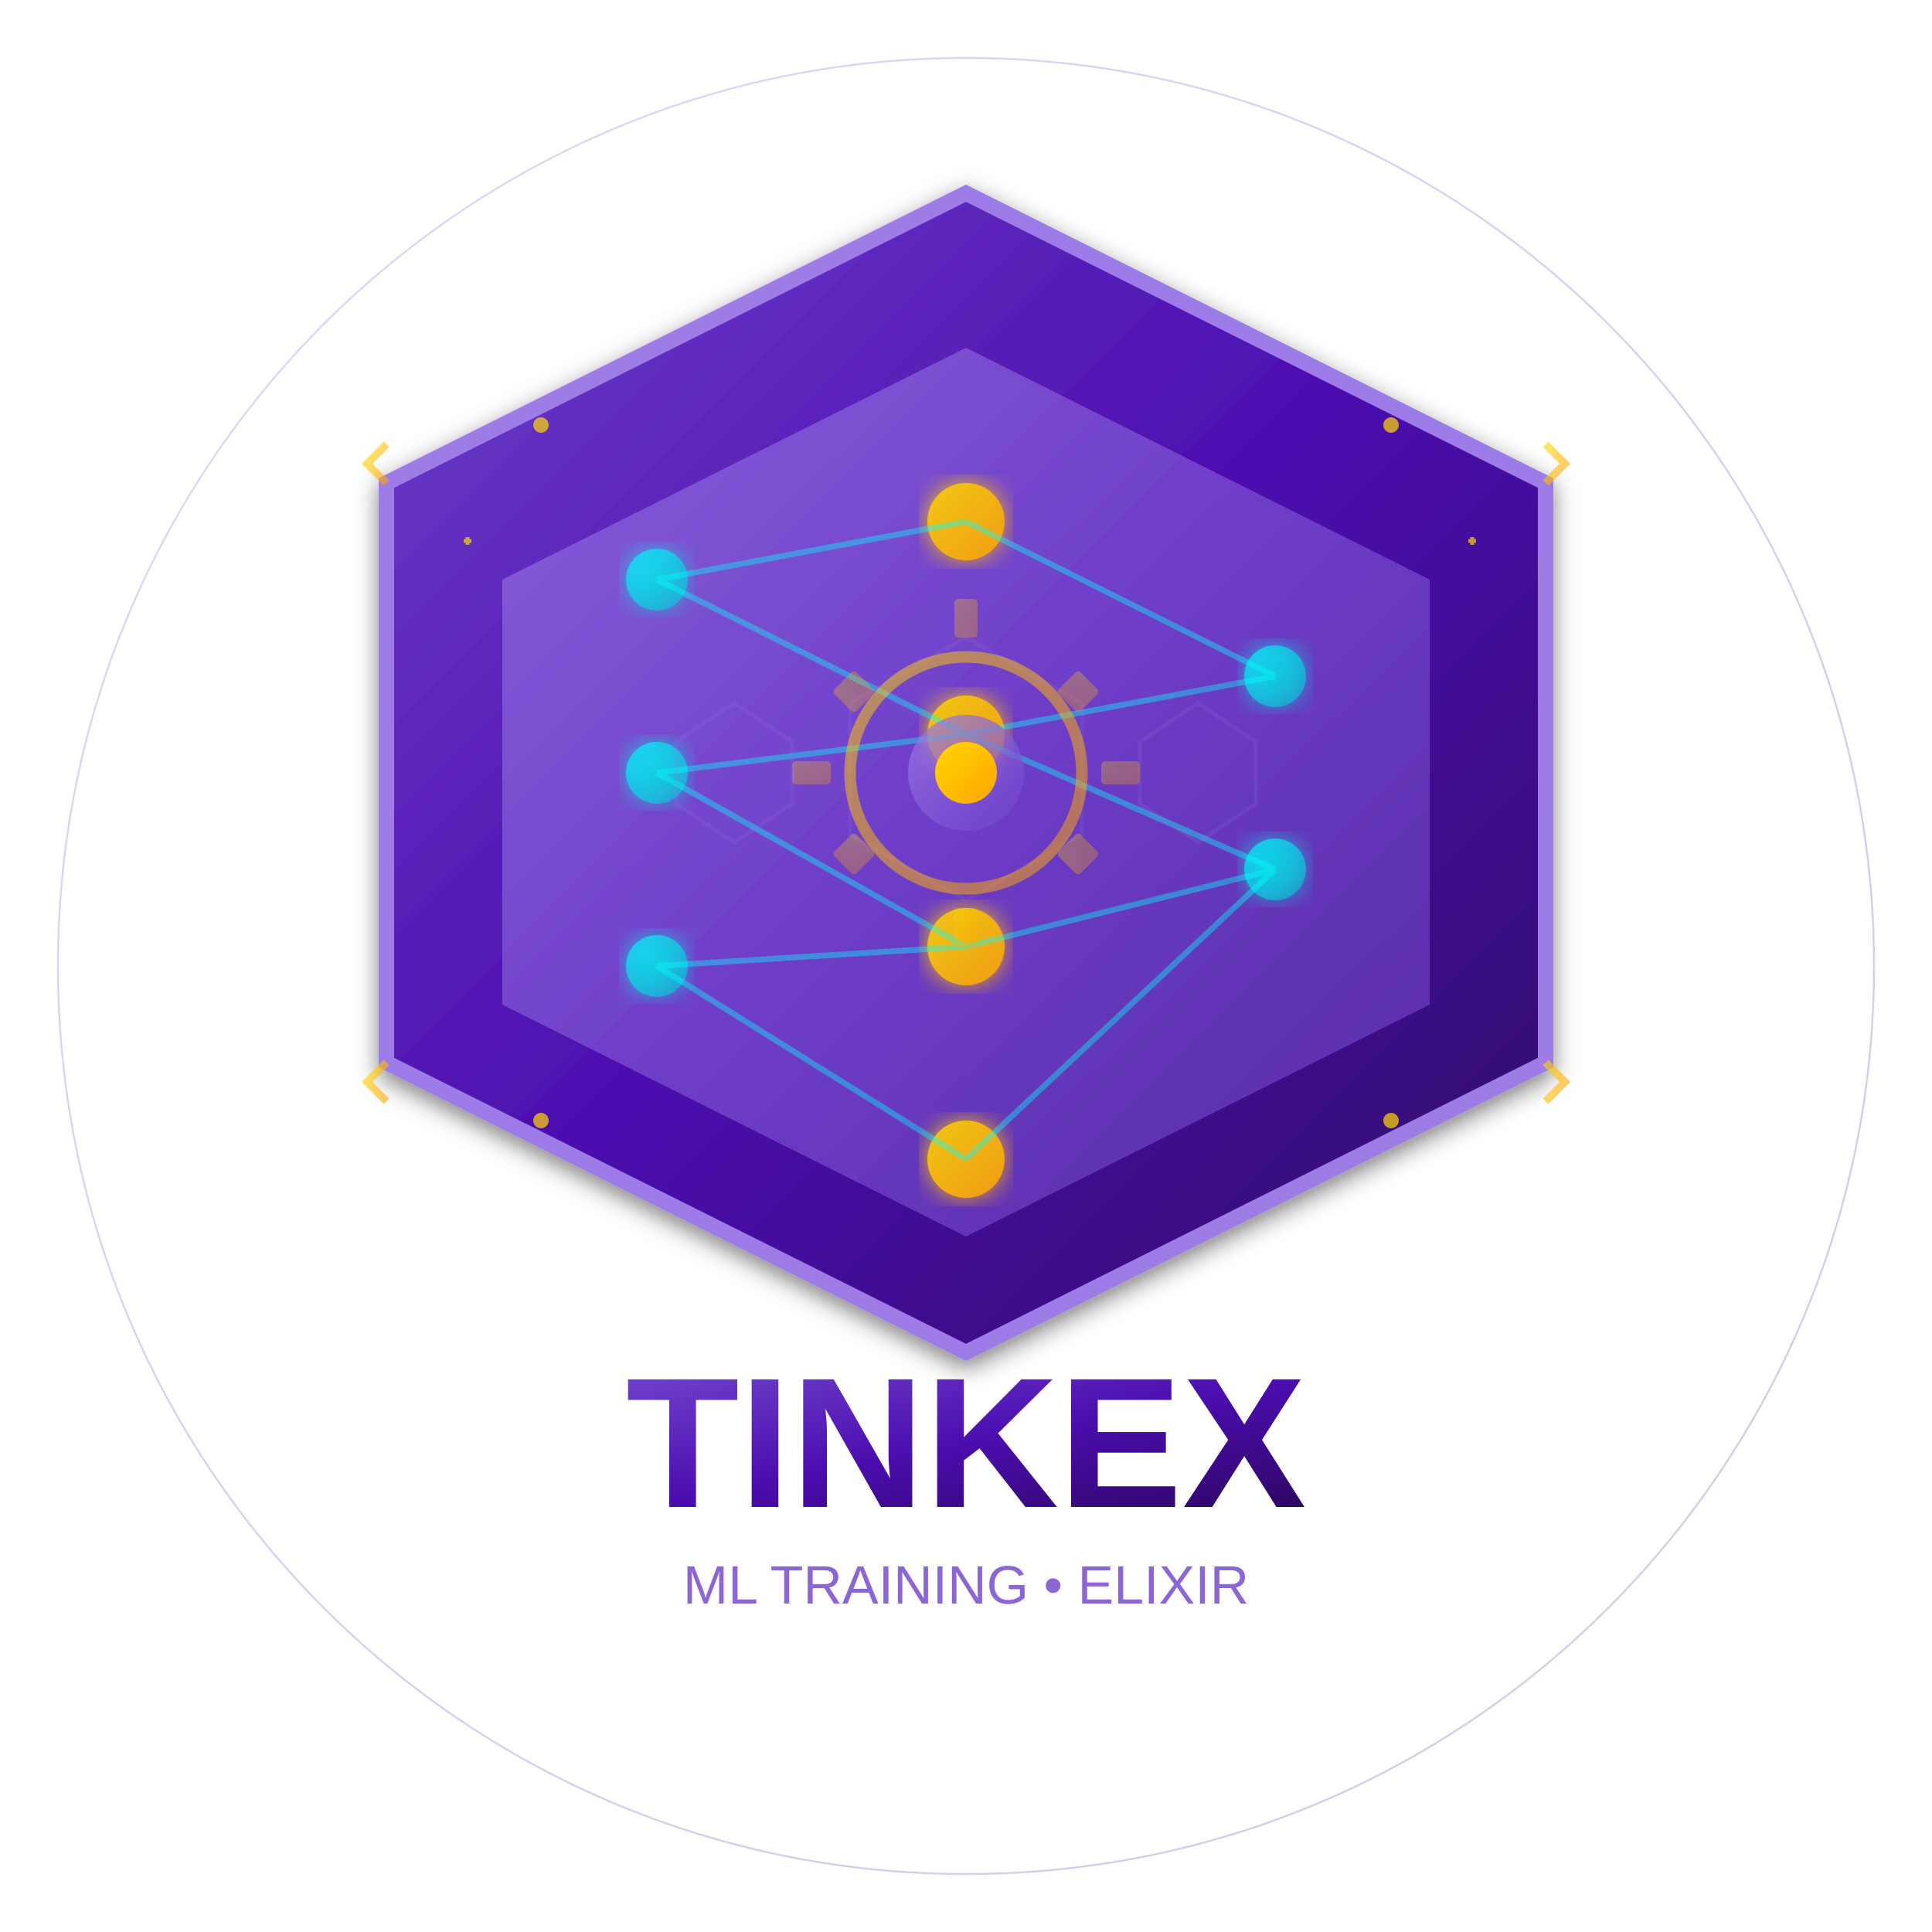
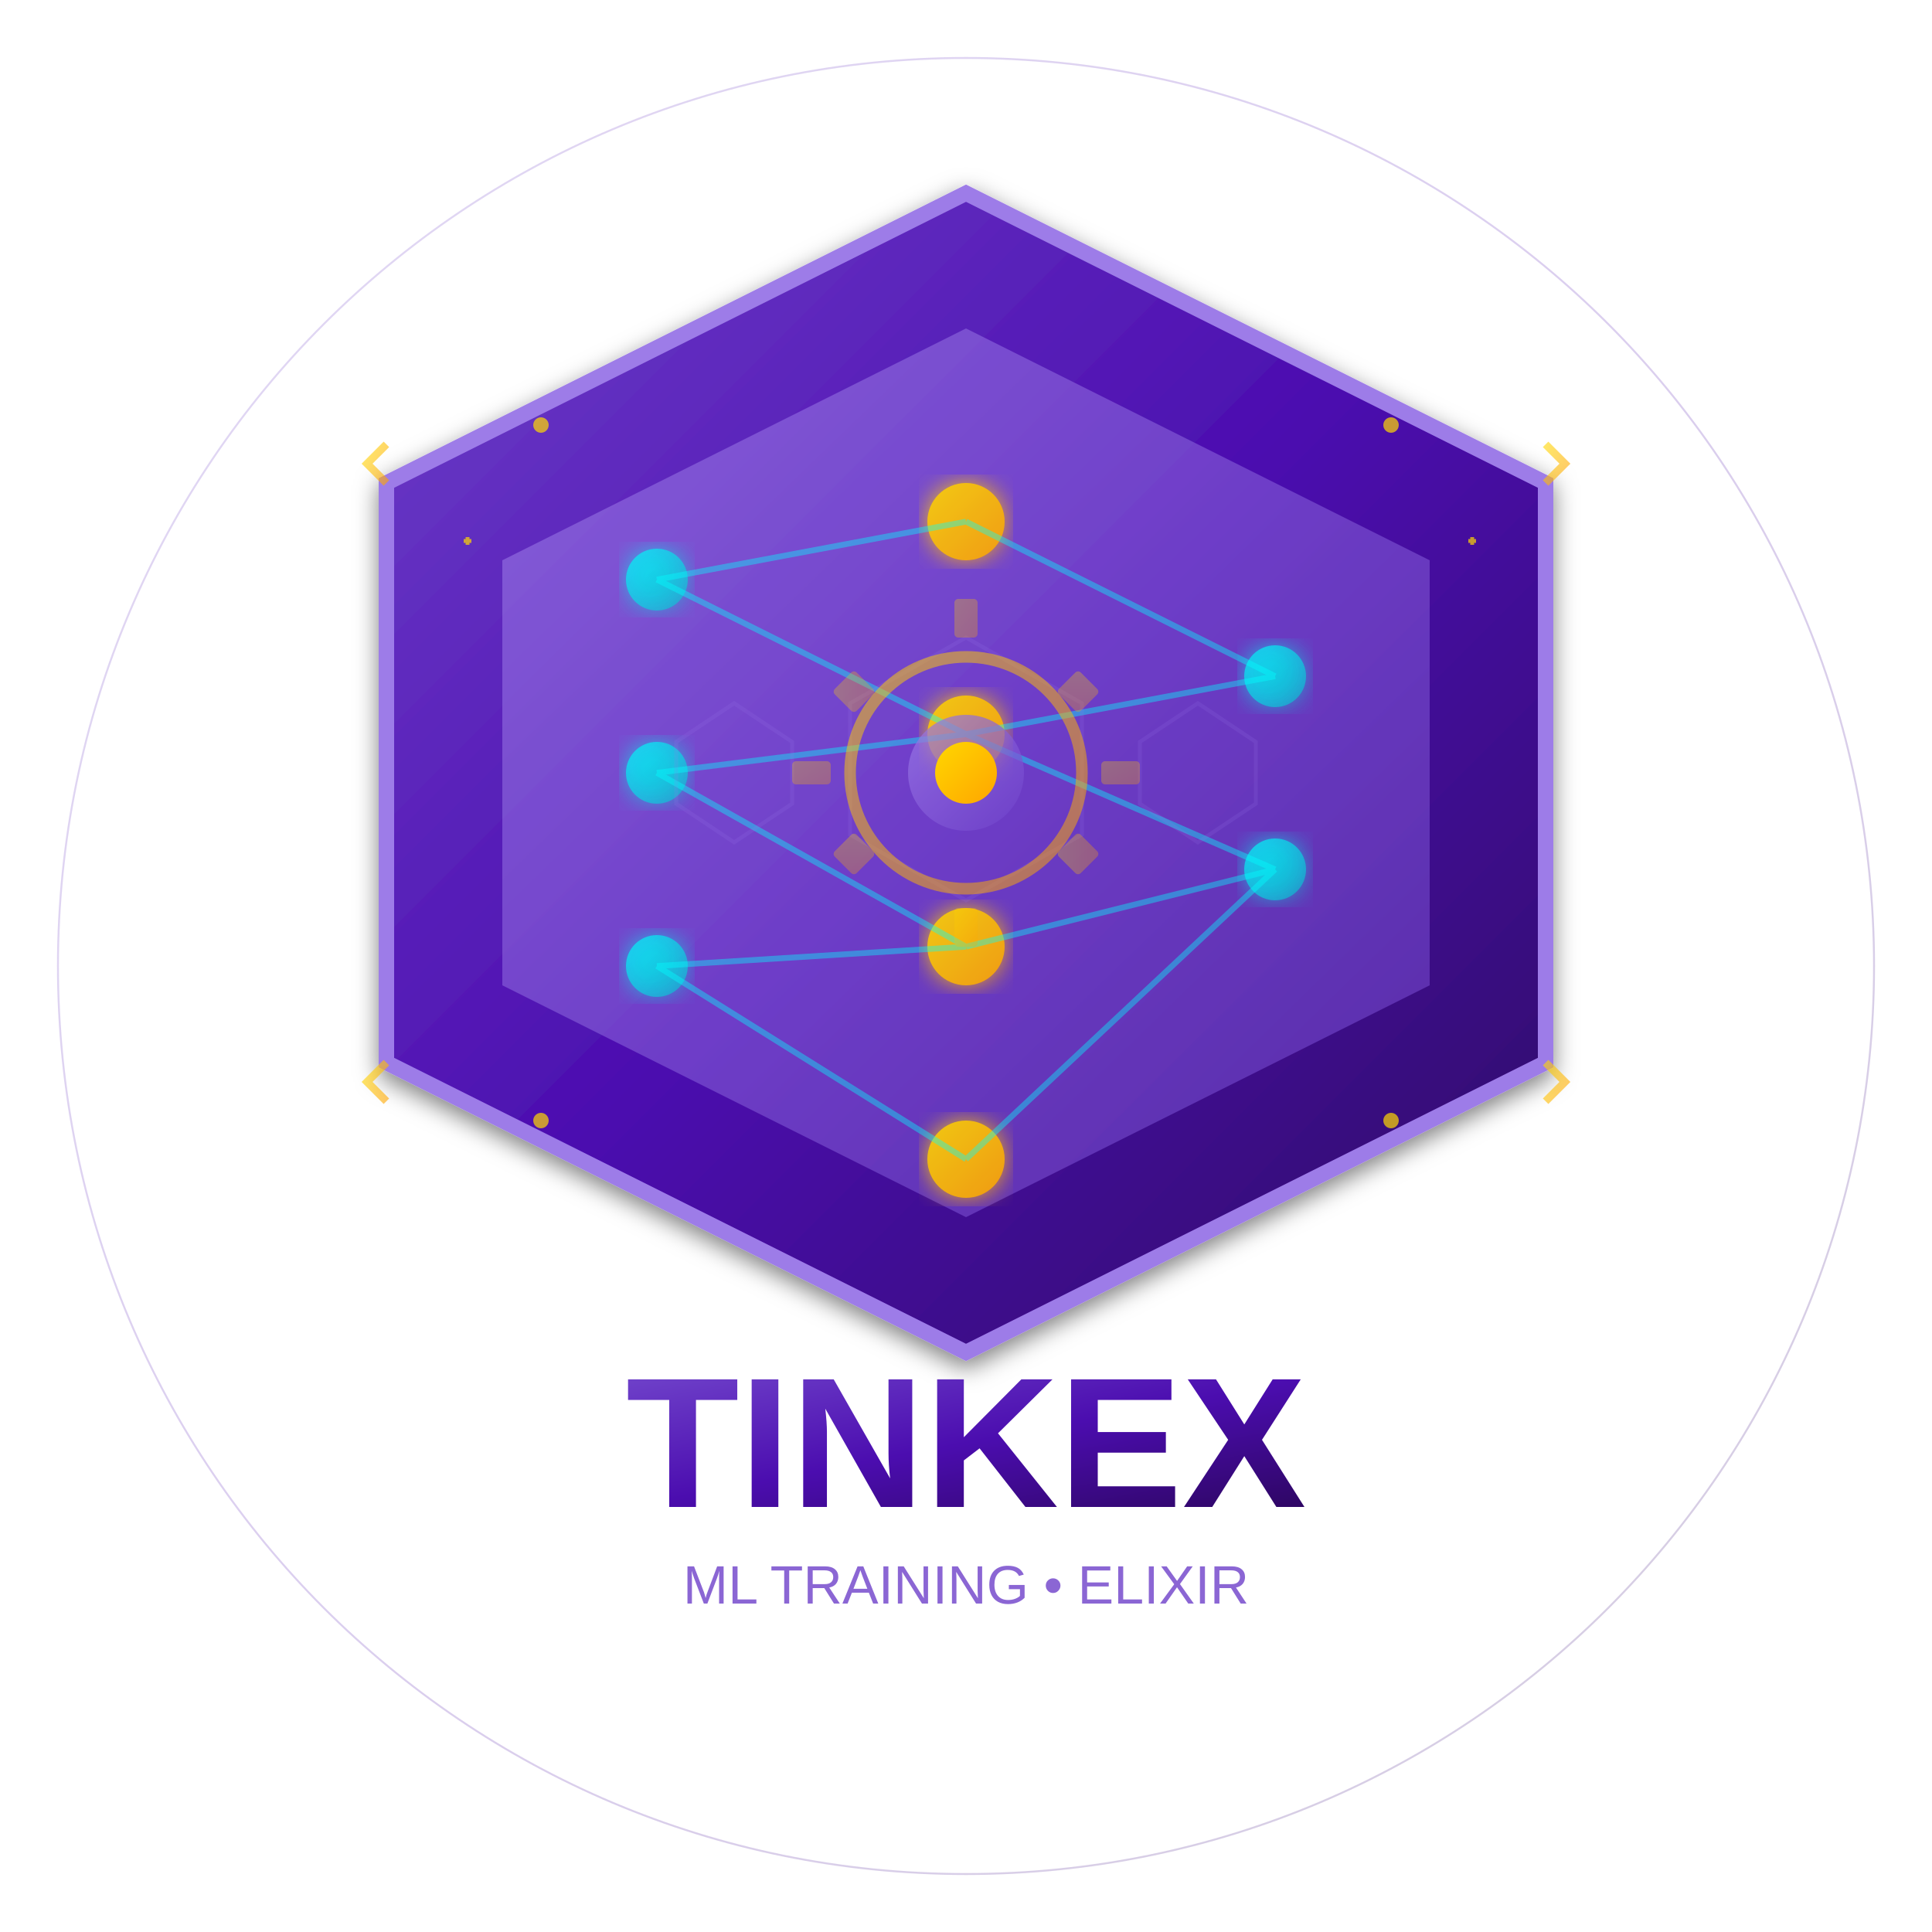
<svg xmlns="http://www.w3.org/2000/svg" viewBox="0 0 500 500" width="500" height="500">
  <defs>
    <linearGradient id="hexGradient" x1="0%" y1="0%" x2="100%" y2="100%">
      <stop offset="0%" style="stop-color:#6E40C9;stop-opacity:1" />
      <stop offset="50%" style="stop-color:#4B0DAF;stop-opacity:1" />
      <stop offset="100%" style="stop-color:#2E0664;stop-opacity:1" />
    </linearGradient>
    <linearGradient id="innerGradient" x1="0%" y1="0%" x2="100%" y2="100%">
      <stop offset="0%" style="stop-color:#9D7CE8;stop-opacity:1" />
      <stop offset="100%" style="stop-color:#6E40C9;stop-opacity:1" />
    </linearGradient>
    <linearGradient id="accentGradient" x1="0%" y1="0%" x2="100%" y2="100%">
      <stop offset="0%" style="stop-color:#FFD700;stop-opacity:1" />
      <stop offset="100%" style="stop-color:#FFA500;stop-opacity:1" />
    </linearGradient>
    <linearGradient id="neuralGradient" x1="0%" y1="0%" x2="100%" y2="100%">
      <stop offset="0%" style="stop-color:#00FFFF;stop-opacity:0.8" />
      <stop offset="100%" style="stop-color:#00CED1;stop-opacity:0.6" />
    </linearGradient>
    <filter id="glow">
      <feGaussianBlur stdDeviation="3" result="coloredBlur" />
      <feMerge>
        <feMergeNode in="coloredBlur" />
        <feMergeNode in="SourceGraphic" />
      </feMerge>
    </filter>
    <filter id="innerShadow">
      <feGaussianBlur in="SourceAlpha" stdDeviation="3" />
      <feOffset dx="0" dy="2" result="offsetblur" />
      <feComponentTransfer>
        <feFuncA type="linear" slope="0.5" />
      </feComponentTransfer>
      <feMerge>
        <feMergeNode />
        <feMergeNode in="SourceGraphic" />
      </feMerge>
    </filter>
  </defs>
  <circle cx="250" cy="250" r="235" fill="none" stroke="url(#hexGradient)" stroke-width="0.5" opacity="0.2" />
  <polygon points="250,50 400,125 400,275 250,350 100,275 100,125" fill="url(#hexGradient)" stroke="#9D7CE8" stroke-width="4" filter="url(#innerShadow)" />
-   <polygon points="250,90 370,150 370,260 250,320 130,260 130,150" fill="url(#innerGradient)" opacity="0.6" />
+   <polygon points="250,85 370,145 370,255 250,315 130,255 130,145" fill="url(#innerGradient)" opacity="0.6" />
  <g id="neuralNodes" opacity="0.9">
    <circle cx="170" cy="150" r="8" fill="url(#neuralGradient)" filter="url(#glow)" />
    <circle cx="170" cy="200" r="8" fill="url(#neuralGradient)" filter="url(#glow)" />
    <circle cx="170" cy="250" r="8" fill="url(#neuralGradient)" filter="url(#glow)" />
    <circle cx="250" cy="135" r="10" fill="url(#accentGradient)" filter="url(#glow)" />
    <circle cx="250" cy="190" r="10" fill="url(#accentGradient)" filter="url(#glow)" />
    <circle cx="250" cy="245" r="10" fill="url(#accentGradient)" filter="url(#glow)" />
    <circle cx="250" cy="300" r="10" fill="url(#accentGradient)" filter="url(#glow)" />
    <circle cx="330" cy="175" r="8" fill="url(#neuralGradient)" filter="url(#glow)" />
    <circle cx="330" cy="225" r="8" fill="url(#neuralGradient)" filter="url(#glow)" />
  </g>
  <g id="neuralConnections" stroke="#00FFFF" stroke-width="1.5" opacity="0.4">
    <line x1="170" y1="150" x2="250" y2="135" />
    <line x1="170" y1="150" x2="250" y2="190" />
    <line x1="170" y1="200" x2="250" y2="190" />
    <line x1="170" y1="200" x2="250" y2="245" />
    <line x1="170" y1="250" x2="250" y2="245" />
    <line x1="170" y1="250" x2="250" y2="300" />
    <line x1="250" y1="135" x2="330" y2="175" />
    <line x1="250" y1="190" x2="330" y2="175" />
    <line x1="250" y1="190" x2="330" y2="225" />
    <line x1="250" y1="245" x2="330" y2="225" />
    <line x1="250" y1="300" x2="330" y2="225" />
  </g>
  <g id="hexPattern" opacity="0.15" stroke="#9D7CE8" stroke-width="1" fill="none">
    <polygon points="250,165 280,182 280,216 250,233 220,216 220,182" />
    <polygon points="190,182 205,192 205,208 190,218 175,208 175,192" />
    <polygon points="310,182 325,192 325,208 310,218 295,208 295,192" />
  </g>
  <g id="gear" transform="translate(250, 200)">
    <g fill="url(#accentGradient)" opacity="0.3">
      <rect x="-3" y="-45" width="6" height="10" rx="1" />
      <rect x="-3" y="35" width="6" height="10" rx="1" />
      <rect x="35" y="-3" width="10" height="6" rx="1" />
      <rect x="-45" y="-3" width="10" height="6" rx="1" />
      <rect x="25" y="-25" width="8" height="8" rx="1" transform="rotate(45 29 -21)" />
      <rect x="-33" y="-25" width="8" height="8" rx="1" transform="rotate(-45 -29 -21)" />
      <rect x="25" y="17" width="8" height="8" rx="1" transform="rotate(-45 29 21)" />
      <rect x="-33" y="17" width="8" height="8" rx="1" transform="rotate(45 -29 21)" />
    </g>
    <circle r="30" fill="none" stroke="url(#accentGradient)" stroke-width="3" opacity="0.5" />
    <circle r="15" fill="url(#innerGradient)" opacity="0.7" />
    <circle r="8" fill="url(#accentGradient)" />
  </g>
  <g id="text">
    <text x="250" y="390" font-family="Arial, sans-serif" font-size="48" font-weight="bold" fill="url(#hexGradient)" text-anchor="middle">
      TINKEX
    </text>
    <text x="250" y="415" font-family="Arial, sans-serif" font-size="14" fill="#6E40C9" text-anchor="middle" opacity="0.8">
      ML TRAINING • ELIXIR
    </text>
  </g>
  <g id="accents" opacity="0.6">
    <path d="M 100 125 L 95 120 L 100 115" stroke="url(#accentGradient)" stroke-width="2" fill="none" />
    <path d="M 400 125 L 405 120 L 400 115" stroke="url(#accentGradient)" stroke-width="2" fill="none" />
    <path d="M 100 275 L 95 280 L 100 285" stroke="url(#accentGradient)" stroke-width="2" fill="none" />
    <path d="M 400 275 L 405 280 L 400 285" stroke="url(#accentGradient)" stroke-width="2" fill="none" />
  </g>
  <g id="sparkles" opacity="0.7">
    <circle cx="140" cy="110" r="2" fill="#FFD700" />
    <circle cx="360" cy="110" r="2" fill="#FFD700" />
    <circle cx="140" cy="290" r="2" fill="#FFD700" />
    <circle cx="360" cy="290" r="2" fill="#FFD700" />
    <path d="M 380 140 L 382 140 M 381 139 L 381 141" stroke="#FFD700" stroke-width="1" />
    <path d="M 120 140 L 122 140 M 121 139 L 121 141" stroke="#FFD700" stroke-width="1" />
  </g>
</svg>
